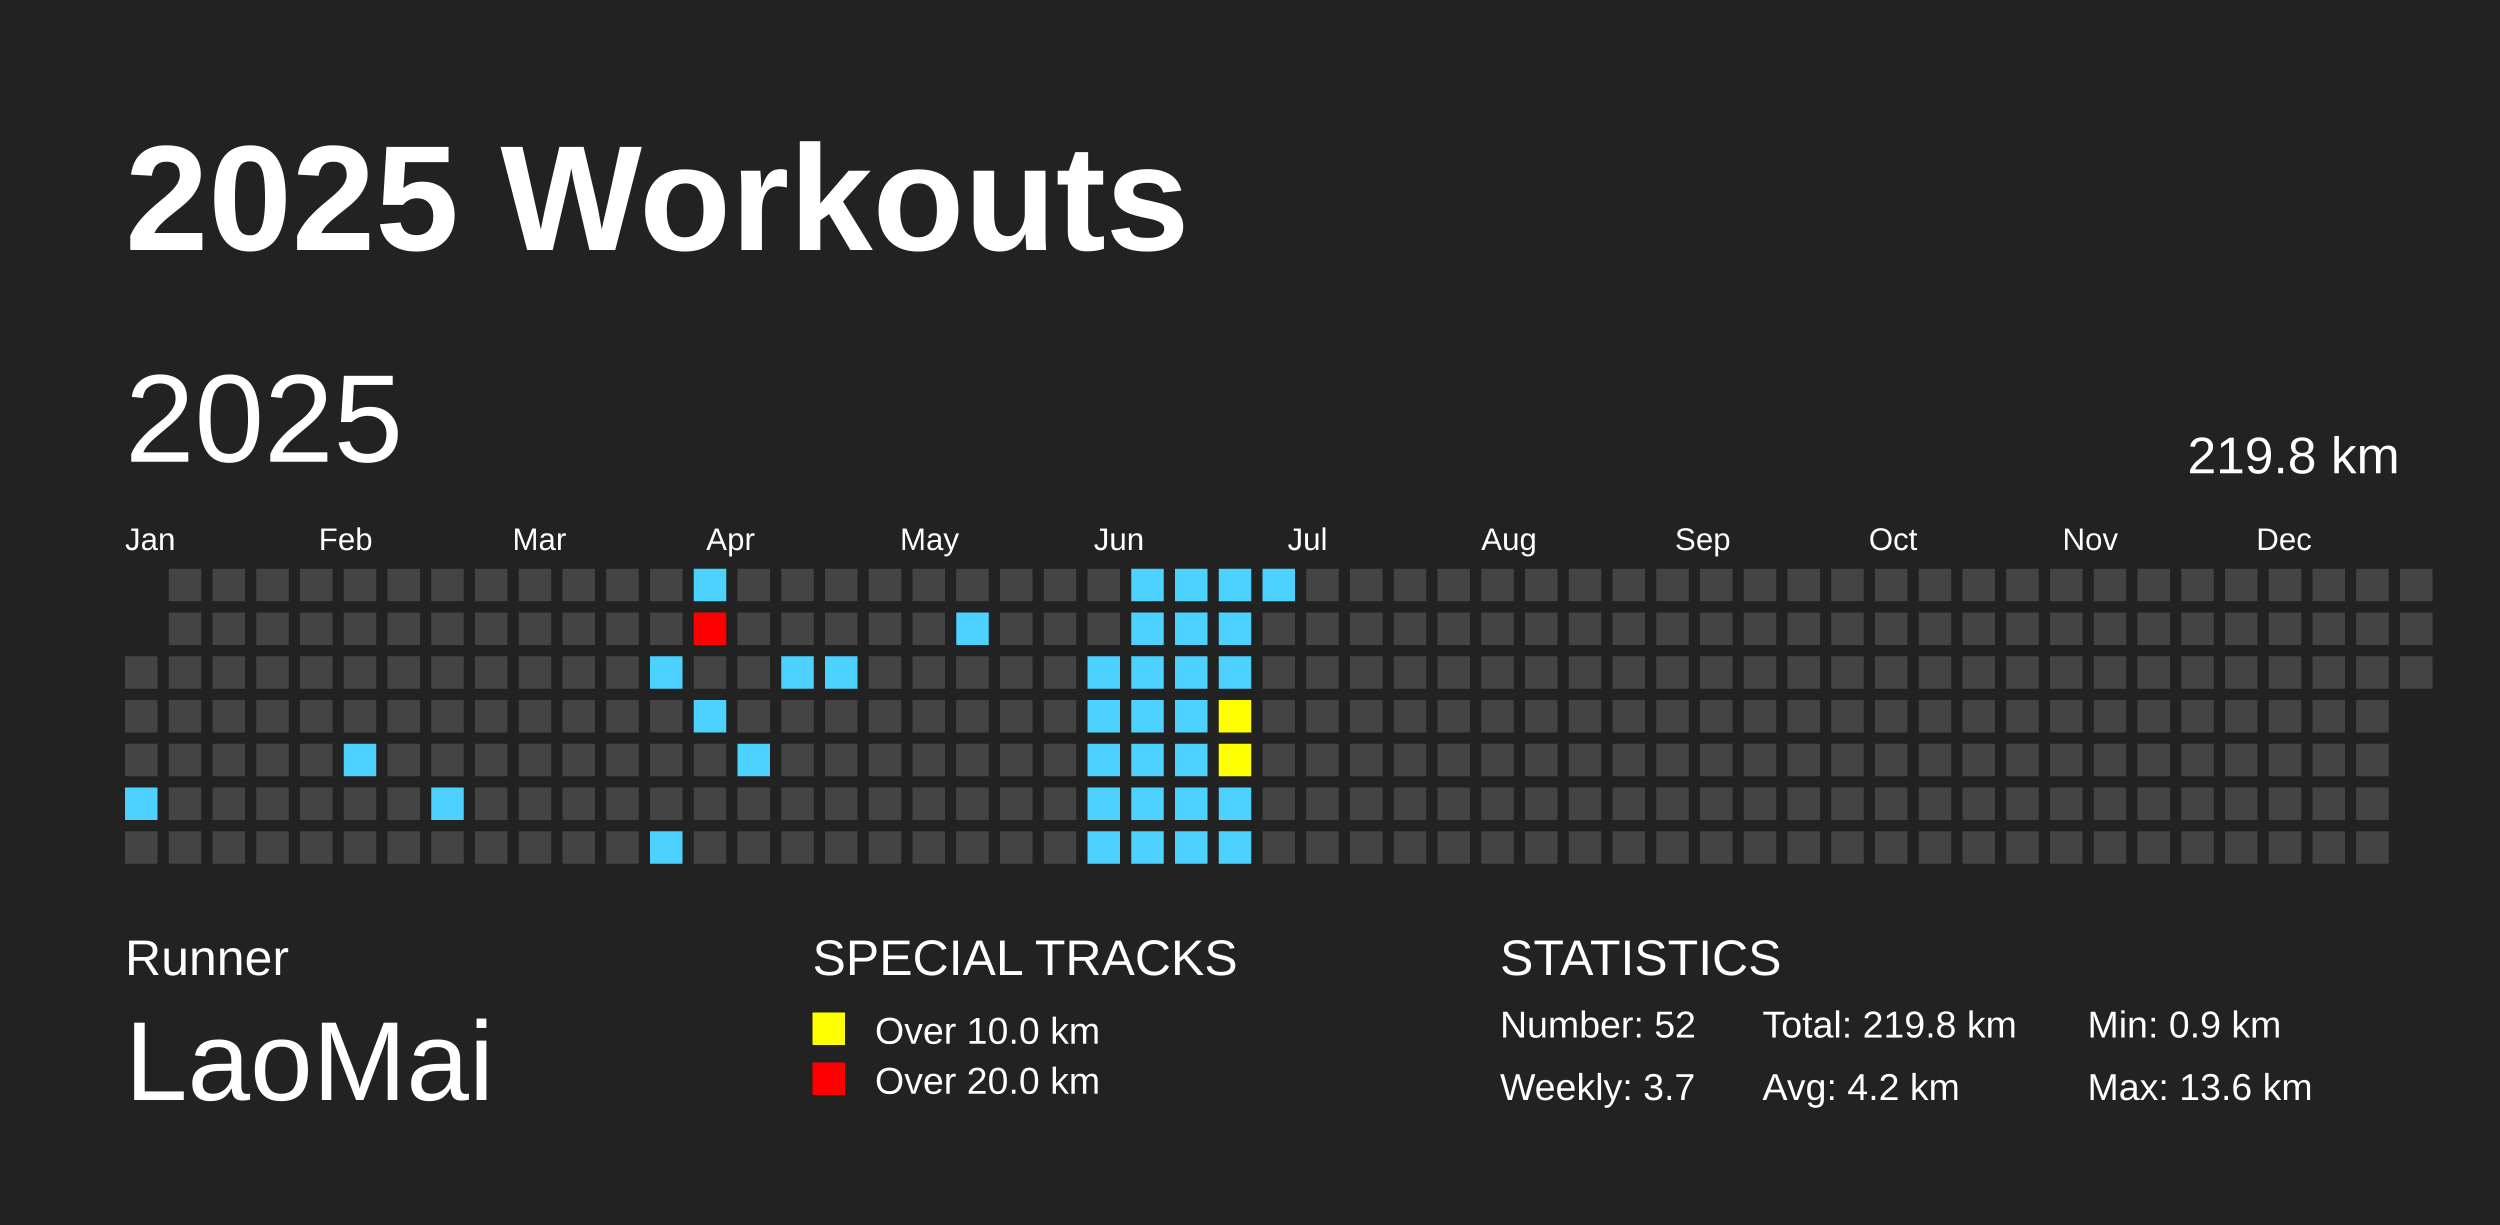
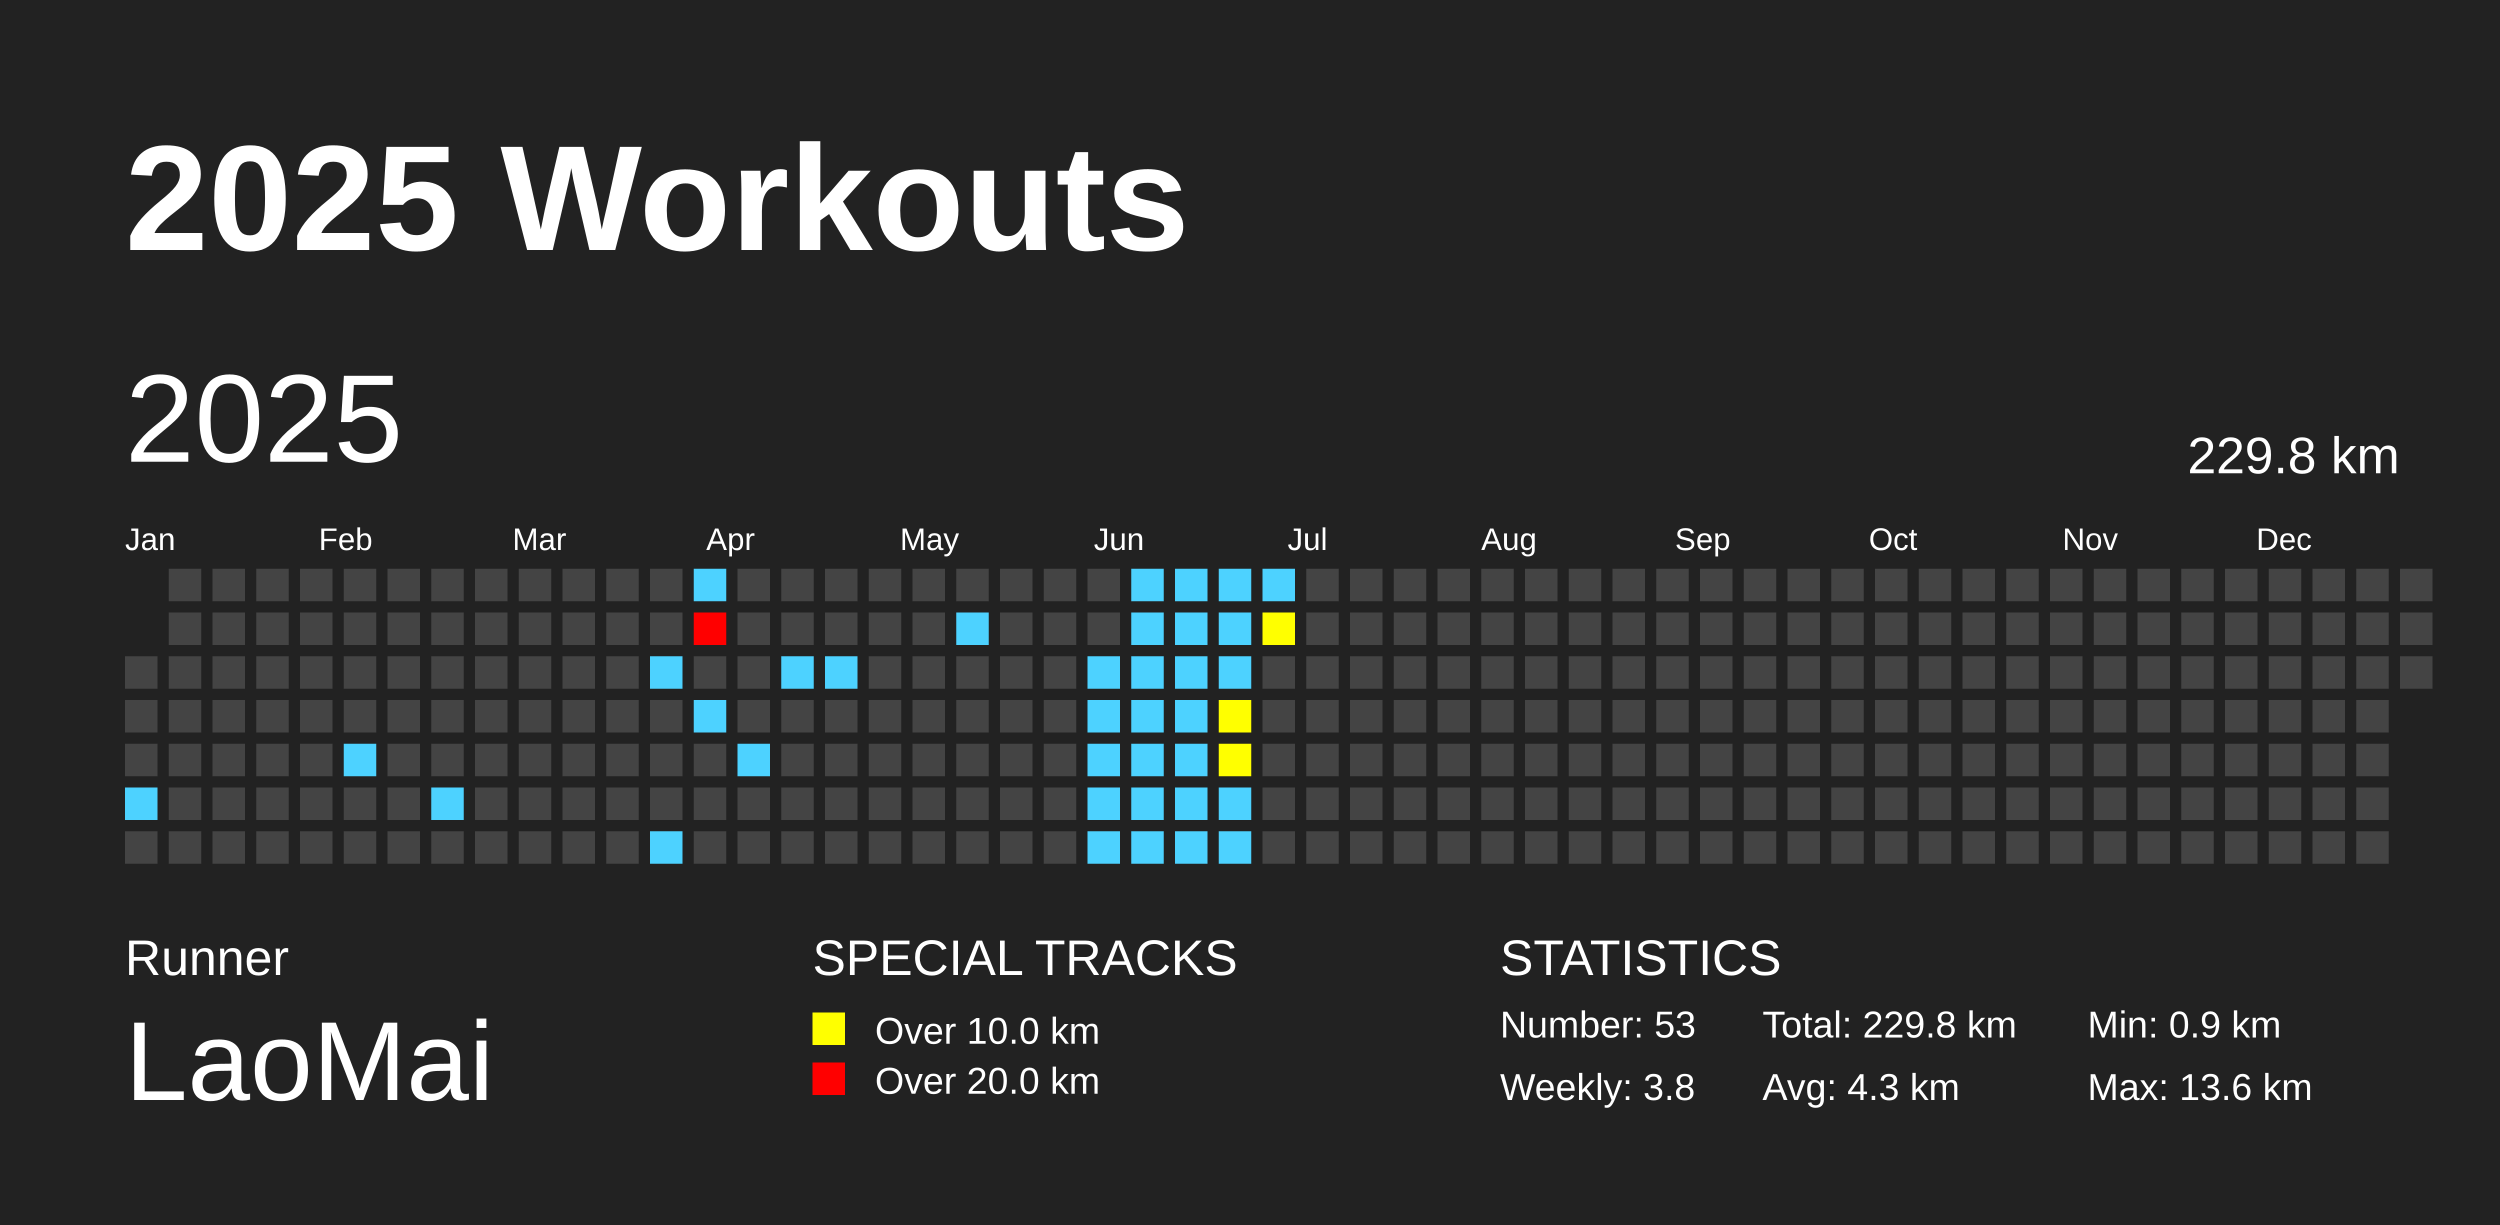
<svg xmlns="http://www.w3.org/2000/svg" baseProfile="full" height="98mm" version="1.1" viewBox="0,0,200,98" width="200mm">
  <defs />
  <rect fill="#222222" height="98" width="200" x="0" y="0" />
  <text fill="#FFFFFF" style="font-size:12px; font-family:Arial; font-weight:bold;" x="10" y="20">2025 Workouts</text>
  <text fill="#FFFFFF" style="font-size:4px; font-family:Arial" x="10" y="78">Runner</text>
  <text fill="#FFFFFF" style="font-size:9px; font-family:Arial" x="10" y="88">LaoMai</text>
  <text fill="#FFFFFF" style="font-size:4px; font-family:Arial" x="65" y="78">SPECIAL TRACKS</text>
  <rect fill="yellow" height="2.6" width="2.6" x="65" y="81" />
  <text fill="#FFFFFF" style="font-size:3px; font-family:Arial" x="70" y="83.5">Over 10.0 km</text>
  <rect fill="red" height="2.6" width="2.6" x="65" y="85" />
  <text fill="#FFFFFF" style="font-size:3px; font-family:Arial" x="70" y="87.5">Over 20.0 km</text>
  <text fill="#FFFFFF" style="font-size:4px; font-family:Arial" x="120" y="78">STATISTICS</text>
-   <text fill="#FFFFFF" style="font-size:3px; font-family:Arial" x="120" y="83">Number: 52</text>
-   <text fill="#FFFFFF" style="font-size:3px; font-family:Arial" x="120" y="88">Weekly: 3.7</text>
-   <text fill="#FFFFFF" style="font-size:3px; font-family:Arial" x="141" y="83">Total: 219.8 km</text>
-   <text fill="#FFFFFF" style="font-size:3px; font-family:Arial" x="141" y="88">Avg: 4.2 km</text>
+   <text fill="#FFFFFF" style="font-size:3px; font-family:Arial" x="120" y="83">Number: 53</text>
+   <text fill="#FFFFFF" style="font-size:3px; font-family:Arial" x="120" y="88">Weekly: 3.8</text>
+   <text fill="#FFFFFF" style="font-size:3px; font-family:Arial" x="141" y="83">Total: 229.8 km</text>
+   <text fill="#FFFFFF" style="font-size:3px; font-family:Arial" x="141" y="88">Avg: 4.3 km</text>
  <text fill="#FFFFFF" style="font-size:3px; font-family:Arial" x="167" y="83">Min: 0.9 km</text>
  <text fill="#FFFFFF" style="font-size:3px; font-family:Arial" x="167" y="88">Max: 13.6 km</text>
  <text dominant-baseline="hanging" fill="#FFFFFF" style="font-size:10.0px; font-family:Arial;" x="10" y="30">2025</text>
-   <text dominant-baseline="hanging" fill="#FFFFFF" style="font-size:4.125px; font-family:Arial;" x="175" y="35">219.8 km</text>
+   <text dominant-baseline="hanging" fill="#FFFFFF" style="font-size:4.125px; font-family:Arial;" x="175" y="35">229.8 km</text>
  <text fill="#FFFFFF" style="font-size:2.5px; font-family:Arial" x="10.0" y="44">Jan</text>
  <text fill="#FFFFFF" style="font-size:2.5px; font-family:Arial" x="25.5" y="44">Feb</text>
  <text fill="#FFFFFF" style="font-size:2.5px; font-family:Arial" x="41.0" y="44">Mar</text>
  <text fill="#FFFFFF" style="font-size:2.5px; font-family:Arial" x="56.5" y="44">Apr</text>
  <text fill="#FFFFFF" style="font-size:2.5px; font-family:Arial" x="72.0" y="44">May</text>
  <text fill="#FFFFFF" style="font-size:2.5px; font-family:Arial" x="87.5" y="44">Jun</text>
  <text fill="#FFFFFF" style="font-size:2.5px; font-family:Arial" x="103.0" y="44">Jul</text>
  <text fill="#FFFFFF" style="font-size:2.5px; font-family:Arial" x="118.5" y="44">Aug</text>
  <text fill="#FFFFFF" style="font-size:2.5px; font-family:Arial" x="134.0" y="44">Sep</text>
  <text fill="#FFFFFF" style="font-size:2.5px; font-family:Arial" x="149.5" y="44">Oct</text>
  <text fill="#FFFFFF" style="font-size:2.5px; font-family:Arial" x="165.0" y="44">Nov</text>
  <text fill="#FFFFFF" style="font-size:2.5px; font-family:Arial" x="180.5" y="44">Dec</text>
  <rect fill="#444444" height="2.6" width="2.6" x="10.0" y="52.5" />
  <rect fill="#444444" height="2.6" width="2.6" x="10.0" y="56.0" />
  <rect fill="#444444" height="2.6" width="2.6" x="10.0" y="59.5" />
  <rect fill="#4DD2FF" height="2.6" width="2.6" x="10.0" y="63.0" />
  <rect fill="#444444" height="2.6" width="2.6" x="10.0" y="66.5" />
  <rect fill="#444444" height="2.6" width="2.6" x="13.5" y="45.5" />
  <rect fill="#444444" height="2.6" width="2.6" x="13.5" y="49.0" />
  <rect fill="#444444" height="2.6" width="2.6" x="13.5" y="52.5" />
  <rect fill="#444444" height="2.6" width="2.6" x="13.5" y="56.0" />
  <rect fill="#444444" height="2.6" width="2.6" x="13.5" y="59.5" />
  <rect fill="#444444" height="2.6" width="2.6" x="13.5" y="63.0" />
  <rect fill="#444444" height="2.6" width="2.6" x="13.5" y="66.5" />
  <rect fill="#444444" height="2.6" width="2.6" x="17.0" y="45.5" />
  <rect fill="#444444" height="2.6" width="2.6" x="17.0" y="49.0" />
  <rect fill="#444444" height="2.6" width="2.6" x="17.0" y="52.5" />
  <rect fill="#444444" height="2.6" width="2.6" x="17.0" y="56.0" />
  <rect fill="#444444" height="2.6" width="2.6" x="17.0" y="59.5" />
  <rect fill="#444444" height="2.6" width="2.6" x="17.0" y="63.0" />
  <rect fill="#444444" height="2.6" width="2.6" x="17.0" y="66.5" />
  <rect fill="#444444" height="2.6" width="2.6" x="20.5" y="45.5" />
  <rect fill="#444444" height="2.6" width="2.6" x="20.5" y="49.0" />
  <rect fill="#444444" height="2.6" width="2.6" x="20.5" y="52.5" />
  <rect fill="#444444" height="2.6" width="2.6" x="20.5" y="56.0" />
  <rect fill="#444444" height="2.6" width="2.6" x="20.5" y="59.5" />
  <rect fill="#444444" height="2.6" width="2.6" x="20.5" y="63.0" />
  <rect fill="#444444" height="2.6" width="2.6" x="20.5" y="66.5" />
  <rect fill="#444444" height="2.6" width="2.6" x="24.0" y="45.5" />
  <rect fill="#444444" height="2.6" width="2.6" x="24.0" y="49.0" />
  <rect fill="#444444" height="2.6" width="2.6" x="24.0" y="52.5" />
  <rect fill="#444444" height="2.6" width="2.6" x="24.0" y="56.0" />
  <rect fill="#444444" height="2.6" width="2.6" x="24.0" y="59.5" />
  <rect fill="#444444" height="2.6" width="2.6" x="24.0" y="63.0" />
  <rect fill="#444444" height="2.6" width="2.6" x="24.0" y="66.5" />
  <rect fill="#444444" height="2.6" width="2.6" x="27.5" y="45.5" />
  <rect fill="#444444" height="2.6" width="2.6" x="27.5" y="49.0" />
  <rect fill="#444444" height="2.6" width="2.6" x="27.5" y="52.5" />
  <rect fill="#444444" height="2.6" width="2.6" x="27.5" y="56.0" />
  <rect fill="#4DD2FF" height="2.6" width="2.6" x="27.5" y="59.5" />
  <rect fill="#444444" height="2.6" width="2.6" x="27.5" y="63.0" />
  <rect fill="#444444" height="2.6" width="2.6" x="27.5" y="66.5" />
  <rect fill="#444444" height="2.6" width="2.6" x="31.0" y="45.5" />
  <rect fill="#444444" height="2.6" width="2.6" x="31.0" y="49.0" />
  <rect fill="#444444" height="2.6" width="2.6" x="31.0" y="52.5" />
  <rect fill="#444444" height="2.6" width="2.6" x="31.0" y="56.0" />
  <rect fill="#444444" height="2.6" width="2.6" x="31.0" y="59.5" />
  <rect fill="#444444" height="2.6" width="2.6" x="31.0" y="63.0" />
  <rect fill="#444444" height="2.6" width="2.6" x="31.0" y="66.5" />
  <rect fill="#444444" height="2.6" width="2.6" x="34.5" y="45.5" />
  <rect fill="#444444" height="2.6" width="2.6" x="34.5" y="49.0" />
  <rect fill="#444444" height="2.6" width="2.6" x="34.5" y="52.5" />
  <rect fill="#444444" height="2.6" width="2.6" x="34.5" y="56.0" />
  <rect fill="#444444" height="2.6" width="2.6" x="34.5" y="59.5" />
  <rect fill="#4DD2FF" height="2.6" width="2.6" x="34.5" y="63.0" />
  <rect fill="#444444" height="2.6" width="2.6" x="34.5" y="66.5" />
  <rect fill="#444444" height="2.6" width="2.6" x="38.0" y="45.5" />
  <rect fill="#444444" height="2.6" width="2.6" x="38.0" y="49.0" />
  <rect fill="#444444" height="2.6" width="2.6" x="38.0" y="52.5" />
  <rect fill="#444444" height="2.6" width="2.6" x="38.0" y="56.0" />
  <rect fill="#444444" height="2.6" width="2.6" x="38.0" y="59.5" />
  <rect fill="#444444" height="2.6" width="2.6" x="38.0" y="63.0" />
  <rect fill="#444444" height="2.6" width="2.6" x="38.0" y="66.5" />
  <rect fill="#444444" height="2.6" width="2.6" x="41.5" y="45.5" />
  <rect fill="#444444" height="2.6" width="2.6" x="41.5" y="49.0" />
  <rect fill="#444444" height="2.6" width="2.6" x="41.5" y="52.5" />
  <rect fill="#444444" height="2.6" width="2.6" x="41.5" y="56.0" />
  <rect fill="#444444" height="2.6" width="2.6" x="41.5" y="59.5" />
  <rect fill="#444444" height="2.6" width="2.6" x="41.5" y="63.0" />
  <rect fill="#444444" height="2.6" width="2.6" x="41.5" y="66.5" />
  <rect fill="#444444" height="2.6" width="2.6" x="45.0" y="45.5" />
  <rect fill="#444444" height="2.6" width="2.6" x="45.0" y="49.0" />
  <rect fill="#444444" height="2.6" width="2.6" x="45.0" y="52.5" />
  <rect fill="#444444" height="2.6" width="2.6" x="45.0" y="56.0" />
  <rect fill="#444444" height="2.6" width="2.6" x="45.0" y="59.5" />
  <rect fill="#444444" height="2.6" width="2.6" x="45.0" y="63.0" />
  <rect fill="#444444" height="2.6" width="2.6" x="45.0" y="66.5" />
  <rect fill="#444444" height="2.6" width="2.6" x="48.5" y="45.5" />
  <rect fill="#444444" height="2.6" width="2.6" x="48.5" y="49.0" />
  <rect fill="#444444" height="2.6" width="2.6" x="48.5" y="52.5" />
  <rect fill="#444444" height="2.6" width="2.6" x="48.5" y="56.0" />
  <rect fill="#444444" height="2.6" width="2.6" x="48.5" y="59.5" />
  <rect fill="#444444" height="2.6" width="2.6" x="48.5" y="63.0" />
  <rect fill="#444444" height="2.6" width="2.6" x="48.5" y="66.5" />
  <rect fill="#444444" height="2.6" width="2.6" x="52.0" y="45.5" />
  <rect fill="#444444" height="2.6" width="2.6" x="52.0" y="49.0" />
  <rect fill="#4DD2FF" height="2.6" width="2.6" x="52.0" y="52.5" />
  <rect fill="#444444" height="2.6" width="2.6" x="52.0" y="56.0" />
  <rect fill="#444444" height="2.6" width="2.6" x="52.0" y="59.5" />
  <rect fill="#444444" height="2.6" width="2.6" x="52.0" y="63.0" />
  <rect fill="#4DD2FF" height="2.6" width="2.6" x="52.0" y="66.5" />
  <rect fill="#4DD2FF" height="2.6" width="2.6" x="55.5" y="45.5" />
  <rect fill="red" height="2.6" width="2.6" x="55.5" y="49.0" />
  <rect fill="#444444" height="2.6" width="2.6" x="55.5" y="52.5" />
  <rect fill="#4DD2FF" height="2.6" width="2.6" x="55.5" y="56.0" />
  <rect fill="#444444" height="2.6" width="2.6" x="55.5" y="59.5" />
  <rect fill="#444444" height="2.6" width="2.6" x="55.5" y="63.0" />
  <rect fill="#444444" height="2.6" width="2.6" x="55.5" y="66.5" />
  <rect fill="#444444" height="2.6" width="2.6" x="59.0" y="45.5" />
  <rect fill="#444444" height="2.6" width="2.6" x="59.0" y="49.0" />
  <rect fill="#444444" height="2.6" width="2.6" x="59.0" y="52.5" />
  <rect fill="#444444" height="2.6" width="2.6" x="59.0" y="56.0" />
  <rect fill="#4DD2FF" height="2.6" width="2.6" x="59.0" y="59.5" />
  <rect fill="#444444" height="2.6" width="2.6" x="59.0" y="63.0" />
  <rect fill="#444444" height="2.6" width="2.6" x="59.0" y="66.5" />
  <rect fill="#444444" height="2.6" width="2.6" x="62.5" y="45.5" />
  <rect fill="#444444" height="2.6" width="2.6" x="62.5" y="49.0" />
  <rect fill="#4DD2FF" height="2.6" width="2.6" x="62.5" y="52.5" />
  <rect fill="#444444" height="2.6" width="2.6" x="62.5" y="56.0" />
  <rect fill="#444444" height="2.6" width="2.6" x="62.5" y="59.5" />
  <rect fill="#444444" height="2.6" width="2.6" x="62.5" y="63.0" />
  <rect fill="#444444" height="2.6" width="2.6" x="62.5" y="66.5" />
  <rect fill="#444444" height="2.6" width="2.6" x="66.0" y="45.5" />
  <rect fill="#444444" height="2.6" width="2.6" x="66.0" y="49.0" />
  <rect fill="#4DD2FF" height="2.6" width="2.6" x="66.0" y="52.5" />
  <rect fill="#444444" height="2.6" width="2.6" x="66.0" y="56.0" />
  <rect fill="#444444" height="2.6" width="2.6" x="66.0" y="59.5" />
  <rect fill="#444444" height="2.6" width="2.6" x="66.0" y="63.0" />
  <rect fill="#444444" height="2.6" width="2.6" x="66.0" y="66.5" />
  <rect fill="#444444" height="2.6" width="2.6" x="69.5" y="45.5" />
  <rect fill="#444444" height="2.6" width="2.6" x="69.5" y="49.0" />
  <rect fill="#444444" height="2.6" width="2.6" x="69.5" y="52.5" />
  <rect fill="#444444" height="2.6" width="2.6" x="69.5" y="56.0" />
  <rect fill="#444444" height="2.6" width="2.6" x="69.5" y="59.5" />
  <rect fill="#444444" height="2.6" width="2.6" x="69.5" y="63.0" />
  <rect fill="#444444" height="2.6" width="2.6" x="69.5" y="66.5" />
  <rect fill="#444444" height="2.6" width="2.6" x="73.0" y="45.5" />
  <rect fill="#444444" height="2.6" width="2.6" x="73.0" y="49.0" />
  <rect fill="#444444" height="2.6" width="2.6" x="73.0" y="52.5" />
  <rect fill="#444444" height="2.6" width="2.6" x="73.0" y="56.0" />
  <rect fill="#444444" height="2.6" width="2.6" x="73.0" y="59.5" />
  <rect fill="#444444" height="2.6" width="2.6" x="73.0" y="63.0" />
  <rect fill="#444444" height="2.6" width="2.6" x="73.0" y="66.5" />
  <rect fill="#444444" height="2.6" width="2.6" x="76.5" y="45.5" />
  <rect fill="#4DD2FF" height="2.6" width="2.6" x="76.5" y="49.0" />
  <rect fill="#444444" height="2.6" width="2.6" x="76.5" y="52.5" />
  <rect fill="#444444" height="2.6" width="2.6" x="76.5" y="56.0" />
  <rect fill="#444444" height="2.6" width="2.6" x="76.5" y="59.5" />
  <rect fill="#444444" height="2.6" width="2.6" x="76.5" y="63.0" />
  <rect fill="#444444" height="2.6" width="2.6" x="76.5" y="66.5" />
  <rect fill="#444444" height="2.6" width="2.6" x="80.0" y="45.5" />
  <rect fill="#444444" height="2.6" width="2.6" x="80.0" y="49.0" />
  <rect fill="#444444" height="2.6" width="2.6" x="80.0" y="52.5" />
  <rect fill="#444444" height="2.6" width="2.6" x="80.0" y="56.0" />
  <rect fill="#444444" height="2.6" width="2.6" x="80.0" y="59.5" />
  <rect fill="#444444" height="2.6" width="2.6" x="80.0" y="63.0" />
  <rect fill="#444444" height="2.6" width="2.6" x="80.0" y="66.5" />
  <rect fill="#444444" height="2.6" width="2.6" x="83.5" y="45.5" />
  <rect fill="#444444" height="2.6" width="2.6" x="83.5" y="49.0" />
  <rect fill="#444444" height="2.6" width="2.6" x="83.5" y="52.5" />
  <rect fill="#444444" height="2.6" width="2.6" x="83.5" y="56.0" />
  <rect fill="#444444" height="2.6" width="2.6" x="83.5" y="59.5" />
  <rect fill="#444444" height="2.6" width="2.6" x="83.5" y="63.0" />
  <rect fill="#444444" height="2.6" width="2.6" x="83.5" y="66.5" />
  <rect fill="#444444" height="2.6" width="2.6" x="87.0" y="45.5" />
  <rect fill="#444444" height="2.6" width="2.6" x="87.0" y="49.0" />
  <rect fill="#4DD2FF" height="2.6" width="2.6" x="87.0" y="52.5" />
  <rect fill="#4DD2FF" height="2.6" width="2.6" x="87.0" y="56.0" />
  <rect fill="#4DD2FF" height="2.6" width="2.6" x="87.0" y="59.5" />
  <rect fill="#4DD2FF" height="2.6" width="2.6" x="87.0" y="63.0" />
  <rect fill="#4DD2FF" height="2.6" width="2.6" x="87.0" y="66.5" />
  <rect fill="#4DD2FF" height="2.6" width="2.6" x="90.5" y="45.5" />
  <rect fill="#4DD2FF" height="2.6" width="2.6" x="90.5" y="49.0" />
  <rect fill="#4DD2FF" height="2.6" width="2.6" x="90.5" y="52.5" />
  <rect fill="#4DD2FF" height="2.6" width="2.6" x="90.5" y="56.0" />
  <rect fill="#4DD2FF" height="2.6" width="2.6" x="90.5" y="59.5" />
  <rect fill="#4DD2FF" height="2.6" width="2.6" x="90.5" y="63.0" />
  <rect fill="#4DD2FF" height="2.6" width="2.6" x="90.5" y="66.5" />
  <rect fill="#4DD2FF" height="2.6" width="2.6" x="94.0" y="45.5" />
  <rect fill="#4DD2FF" height="2.6" width="2.6" x="94.0" y="49.0" />
  <rect fill="#4DD2FF" height="2.6" width="2.6" x="94.0" y="52.5" />
  <rect fill="#4DD2FF" height="2.6" width="2.6" x="94.0" y="56.0" />
  <rect fill="#4DD2FF" height="2.6" width="2.6" x="94.0" y="59.5" />
  <rect fill="#4DD2FF" height="2.6" width="2.6" x="94.0" y="63.0" />
  <rect fill="#4DD2FF" height="2.6" width="2.6" x="94.0" y="66.5" />
  <rect fill="#4DD2FF" height="2.6" width="2.6" x="97.5" y="45.5" />
  <rect fill="#4DD2FF" height="2.6" width="2.6" x="97.5" y="49.0" />
  <rect fill="#4DD2FF" height="2.6" width="2.6" x="97.5" y="52.5" />
  <rect fill="yellow" height="2.6" width="2.6" x="97.5" y="56.0" />
  <rect fill="yellow" height="2.6" width="2.6" x="97.5" y="59.5" />
  <rect fill="#4DD2FF" height="2.6" width="2.6" x="97.5" y="63.0" />
  <rect fill="#4DD2FF" height="2.6" width="2.6" x="97.5" y="66.5" />
  <rect fill="#4DD2FF" height="2.6" width="2.6" x="101.0" y="45.5" />
-   <rect fill="#444444" height="2.6" width="2.6" x="101.0" y="49.0" />
+   <rect fill="yellow" height="2.6" width="2.6" x="101.0" y="49.0" />
  <rect fill="#444444" height="2.6" width="2.6" x="101.0" y="52.5" />
  <rect fill="#444444" height="2.6" width="2.6" x="101.0" y="56.0" />
  <rect fill="#444444" height="2.6" width="2.6" x="101.0" y="59.5" />
  <rect fill="#444444" height="2.6" width="2.6" x="101.0" y="63.0" />
  <rect fill="#444444" height="2.6" width="2.6" x="101.0" y="66.5" />
  <rect fill="#444444" height="2.6" width="2.6" x="104.5" y="45.5" />
  <rect fill="#444444" height="2.6" width="2.6" x="104.5" y="49.0" />
  <rect fill="#444444" height="2.6" width="2.6" x="104.5" y="52.5" />
  <rect fill="#444444" height="2.6" width="2.6" x="104.5" y="56.0" />
  <rect fill="#444444" height="2.6" width="2.6" x="104.5" y="59.5" />
  <rect fill="#444444" height="2.6" width="2.6" x="104.5" y="63.0" />
  <rect fill="#444444" height="2.6" width="2.6" x="104.5" y="66.5" />
  <rect fill="#444444" height="2.6" width="2.6" x="108.0" y="45.5" />
  <rect fill="#444444" height="2.6" width="2.6" x="108.0" y="49.0" />
  <rect fill="#444444" height="2.6" width="2.6" x="108.0" y="52.5" />
  <rect fill="#444444" height="2.6" width="2.6" x="108.0" y="56.0" />
  <rect fill="#444444" height="2.6" width="2.6" x="108.0" y="59.5" />
  <rect fill="#444444" height="2.6" width="2.6" x="108.0" y="63.0" />
  <rect fill="#444444" height="2.6" width="2.6" x="108.0" y="66.5" />
  <rect fill="#444444" height="2.6" width="2.6" x="111.5" y="45.5" />
  <rect fill="#444444" height="2.6" width="2.6" x="111.5" y="49.0" />
  <rect fill="#444444" height="2.6" width="2.6" x="111.5" y="52.5" />
  <rect fill="#444444" height="2.6" width="2.6" x="111.5" y="56.0" />
  <rect fill="#444444" height="2.6" width="2.6" x="111.5" y="59.5" />
  <rect fill="#444444" height="2.6" width="2.6" x="111.5" y="63.0" />
  <rect fill="#444444" height="2.6" width="2.6" x="111.5" y="66.5" />
  <rect fill="#444444" height="2.6" width="2.6" x="115.0" y="45.5" />
  <rect fill="#444444" height="2.6" width="2.6" x="115.0" y="49.0" />
  <rect fill="#444444" height="2.6" width="2.6" x="115.0" y="52.5" />
  <rect fill="#444444" height="2.6" width="2.6" x="115.0" y="56.0" />
  <rect fill="#444444" height="2.6" width="2.6" x="115.0" y="59.5" />
  <rect fill="#444444" height="2.6" width="2.6" x="115.0" y="63.0" />
  <rect fill="#444444" height="2.6" width="2.6" x="115.0" y="66.5" />
  <rect fill="#444444" height="2.6" width="2.6" x="118.5" y="45.5" />
  <rect fill="#444444" height="2.6" width="2.6" x="118.5" y="49.0" />
  <rect fill="#444444" height="2.6" width="2.6" x="118.5" y="52.5" />
  <rect fill="#444444" height="2.6" width="2.6" x="118.5" y="56.0" />
  <rect fill="#444444" height="2.6" width="2.6" x="118.5" y="59.5" />
  <rect fill="#444444" height="2.6" width="2.6" x="118.5" y="63.0" />
  <rect fill="#444444" height="2.6" width="2.6" x="118.5" y="66.5" />
  <rect fill="#444444" height="2.6" width="2.6" x="122.0" y="45.5" />
  <rect fill="#444444" height="2.6" width="2.6" x="122.0" y="49.0" />
  <rect fill="#444444" height="2.6" width="2.6" x="122.0" y="52.5" />
  <rect fill="#444444" height="2.6" width="2.6" x="122.0" y="56.0" />
  <rect fill="#444444" height="2.6" width="2.6" x="122.0" y="59.5" />
  <rect fill="#444444" height="2.6" width="2.6" x="122.0" y="63.0" />
  <rect fill="#444444" height="2.6" width="2.6" x="122.0" y="66.5" />
  <rect fill="#444444" height="2.6" width="2.6" x="125.5" y="45.5" />
  <rect fill="#444444" height="2.6" width="2.6" x="125.5" y="49.0" />
  <rect fill="#444444" height="2.6" width="2.6" x="125.5" y="52.5" />
  <rect fill="#444444" height="2.6" width="2.6" x="125.5" y="56.0" />
  <rect fill="#444444" height="2.6" width="2.6" x="125.5" y="59.5" />
  <rect fill="#444444" height="2.6" width="2.6" x="125.5" y="63.0" />
  <rect fill="#444444" height="2.6" width="2.6" x="125.5" y="66.5" />
  <rect fill="#444444" height="2.6" width="2.6" x="129.0" y="45.5" />
  <rect fill="#444444" height="2.6" width="2.6" x="129.0" y="49.0" />
  <rect fill="#444444" height="2.6" width="2.6" x="129.0" y="52.5" />
  <rect fill="#444444" height="2.6" width="2.6" x="129.0" y="56.0" />
  <rect fill="#444444" height="2.6" width="2.6" x="129.0" y="59.5" />
  <rect fill="#444444" height="2.6" width="2.6" x="129.0" y="63.0" />
  <rect fill="#444444" height="2.6" width="2.6" x="129.0" y="66.5" />
  <rect fill="#444444" height="2.6" width="2.6" x="132.5" y="45.5" />
  <rect fill="#444444" height="2.6" width="2.6" x="132.5" y="49.0" />
  <rect fill="#444444" height="2.6" width="2.6" x="132.5" y="52.5" />
  <rect fill="#444444" height="2.6" width="2.6" x="132.5" y="56.0" />
  <rect fill="#444444" height="2.6" width="2.6" x="132.5" y="59.5" />
  <rect fill="#444444" height="2.6" width="2.6" x="132.5" y="63.0" />
  <rect fill="#444444" height="2.6" width="2.6" x="132.5" y="66.5" />
  <rect fill="#444444" height="2.6" width="2.6" x="136.0" y="45.5" />
  <rect fill="#444444" height="2.6" width="2.6" x="136.0" y="49.0" />
  <rect fill="#444444" height="2.6" width="2.6" x="136.0" y="52.5" />
  <rect fill="#444444" height="2.6" width="2.6" x="136.0" y="56.0" />
  <rect fill="#444444" height="2.6" width="2.6" x="136.0" y="59.5" />
  <rect fill="#444444" height="2.6" width="2.6" x="136.0" y="63.0" />
  <rect fill="#444444" height="2.6" width="2.6" x="136.0" y="66.5" />
  <rect fill="#444444" height="2.6" width="2.6" x="139.5" y="45.5" />
  <rect fill="#444444" height="2.6" width="2.6" x="139.5" y="49.0" />
  <rect fill="#444444" height="2.6" width="2.6" x="139.5" y="52.5" />
  <rect fill="#444444" height="2.6" width="2.6" x="139.5" y="56.0" />
  <rect fill="#444444" height="2.6" width="2.6" x="139.5" y="59.5" />
  <rect fill="#444444" height="2.6" width="2.6" x="139.5" y="63.0" />
  <rect fill="#444444" height="2.6" width="2.6" x="139.5" y="66.5" />
  <rect fill="#444444" height="2.6" width="2.6" x="143.0" y="45.5" />
  <rect fill="#444444" height="2.6" width="2.6" x="143.0" y="49.0" />
  <rect fill="#444444" height="2.6" width="2.6" x="143.0" y="52.5" />
  <rect fill="#444444" height="2.6" width="2.6" x="143.0" y="56.0" />
  <rect fill="#444444" height="2.6" width="2.6" x="143.0" y="59.5" />
  <rect fill="#444444" height="2.6" width="2.6" x="143.0" y="63.0" />
  <rect fill="#444444" height="2.6" width="2.6" x="143.0" y="66.5" />
  <rect fill="#444444" height="2.6" width="2.6" x="146.5" y="45.5" />
  <rect fill="#444444" height="2.6" width="2.6" x="146.5" y="49.0" />
  <rect fill="#444444" height="2.6" width="2.6" x="146.5" y="52.5" />
  <rect fill="#444444" height="2.6" width="2.6" x="146.5" y="56.0" />
  <rect fill="#444444" height="2.6" width="2.6" x="146.5" y="59.5" />
  <rect fill="#444444" height="2.6" width="2.6" x="146.5" y="63.0" />
  <rect fill="#444444" height="2.6" width="2.6" x="146.5" y="66.5" />
  <rect fill="#444444" height="2.6" width="2.6" x="150.0" y="45.5" />
  <rect fill="#444444" height="2.6" width="2.6" x="150.0" y="49.0" />
  <rect fill="#444444" height="2.6" width="2.6" x="150.0" y="52.5" />
  <rect fill="#444444" height="2.6" width="2.6" x="150.0" y="56.0" />
  <rect fill="#444444" height="2.6" width="2.6" x="150.0" y="59.5" />
  <rect fill="#444444" height="2.6" width="2.6" x="150.0" y="63.0" />
  <rect fill="#444444" height="2.6" width="2.6" x="150.0" y="66.5" />
  <rect fill="#444444" height="2.6" width="2.6" x="153.5" y="45.5" />
  <rect fill="#444444" height="2.6" width="2.6" x="153.5" y="49.0" />
  <rect fill="#444444" height="2.6" width="2.6" x="153.5" y="52.5" />
  <rect fill="#444444" height="2.6" width="2.6" x="153.5" y="56.0" />
  <rect fill="#444444" height="2.6" width="2.6" x="153.5" y="59.5" />
  <rect fill="#444444" height="2.6" width="2.6" x="153.5" y="63.0" />
  <rect fill="#444444" height="2.6" width="2.6" x="153.5" y="66.5" />
  <rect fill="#444444" height="2.6" width="2.6" x="157.0" y="45.5" />
  <rect fill="#444444" height="2.6" width="2.6" x="157.0" y="49.0" />
  <rect fill="#444444" height="2.6" width="2.6" x="157.0" y="52.5" />
  <rect fill="#444444" height="2.6" width="2.6" x="157.0" y="56.0" />
  <rect fill="#444444" height="2.6" width="2.6" x="157.0" y="59.5" />
  <rect fill="#444444" height="2.6" width="2.6" x="157.0" y="63.0" />
  <rect fill="#444444" height="2.6" width="2.6" x="157.0" y="66.5" />
  <rect fill="#444444" height="2.6" width="2.6" x="160.5" y="45.5" />
  <rect fill="#444444" height="2.6" width="2.6" x="160.5" y="49.0" />
  <rect fill="#444444" height="2.6" width="2.6" x="160.5" y="52.5" />
  <rect fill="#444444" height="2.6" width="2.6" x="160.5" y="56.0" />
  <rect fill="#444444" height="2.6" width="2.6" x="160.5" y="59.5" />
  <rect fill="#444444" height="2.6" width="2.6" x="160.5" y="63.0" />
  <rect fill="#444444" height="2.6" width="2.6" x="160.5" y="66.5" />
  <rect fill="#444444" height="2.6" width="2.6" x="164.0" y="45.5" />
  <rect fill="#444444" height="2.6" width="2.6" x="164.0" y="49.0" />
  <rect fill="#444444" height="2.6" width="2.6" x="164.0" y="52.5" />
  <rect fill="#444444" height="2.6" width="2.6" x="164.0" y="56.0" />
  <rect fill="#444444" height="2.6" width="2.6" x="164.0" y="59.5" />
  <rect fill="#444444" height="2.6" width="2.6" x="164.0" y="63.0" />
  <rect fill="#444444" height="2.6" width="2.6" x="164.0" y="66.5" />
  <rect fill="#444444" height="2.6" width="2.6" x="167.5" y="45.5" />
  <rect fill="#444444" height="2.6" width="2.6" x="167.5" y="49.0" />
  <rect fill="#444444" height="2.6" width="2.6" x="167.5" y="52.5" />
  <rect fill="#444444" height="2.6" width="2.6" x="167.5" y="56.0" />
  <rect fill="#444444" height="2.6" width="2.6" x="167.5" y="59.5" />
  <rect fill="#444444" height="2.6" width="2.6" x="167.5" y="63.0" />
  <rect fill="#444444" height="2.6" width="2.6" x="167.5" y="66.5" />
  <rect fill="#444444" height="2.6" width="2.6" x="171.0" y="45.5" />
  <rect fill="#444444" height="2.6" width="2.6" x="171.0" y="49.0" />
  <rect fill="#444444" height="2.6" width="2.6" x="171.0" y="52.5" />
  <rect fill="#444444" height="2.6" width="2.6" x="171.0" y="56.0" />
  <rect fill="#444444" height="2.6" width="2.6" x="171.0" y="59.5" />
  <rect fill="#444444" height="2.6" width="2.6" x="171.0" y="63.0" />
  <rect fill="#444444" height="2.6" width="2.6" x="171.0" y="66.5" />
  <rect fill="#444444" height="2.6" width="2.6" x="174.5" y="45.5" />
  <rect fill="#444444" height="2.6" width="2.6" x="174.5" y="49.0" />
  <rect fill="#444444" height="2.6" width="2.6" x="174.5" y="52.5" />
  <rect fill="#444444" height="2.6" width="2.6" x="174.5" y="56.0" />
  <rect fill="#444444" height="2.6" width="2.6" x="174.5" y="59.5" />
  <rect fill="#444444" height="2.6" width="2.6" x="174.5" y="63.0" />
  <rect fill="#444444" height="2.6" width="2.6" x="174.5" y="66.5" />
  <rect fill="#444444" height="2.6" width="2.6" x="178.0" y="45.5" />
  <rect fill="#444444" height="2.6" width="2.6" x="178.0" y="49.0" />
  <rect fill="#444444" height="2.6" width="2.6" x="178.0" y="52.5" />
  <rect fill="#444444" height="2.6" width="2.6" x="178.0" y="56.0" />
  <rect fill="#444444" height="2.6" width="2.6" x="178.0" y="59.5" />
  <rect fill="#444444" height="2.6" width="2.6" x="178.0" y="63.0" />
  <rect fill="#444444" height="2.6" width="2.6" x="178.0" y="66.5" />
  <rect fill="#444444" height="2.6" width="2.6" x="181.5" y="45.5" />
  <rect fill="#444444" height="2.6" width="2.6" x="181.5" y="49.0" />
  <rect fill="#444444" height="2.6" width="2.6" x="181.5" y="52.5" />
  <rect fill="#444444" height="2.6" width="2.6" x="181.5" y="56.0" />
  <rect fill="#444444" height="2.6" width="2.6" x="181.5" y="59.5" />
  <rect fill="#444444" height="2.6" width="2.6" x="181.5" y="63.0" />
  <rect fill="#444444" height="2.6" width="2.6" x="181.5" y="66.5" />
  <rect fill="#444444" height="2.6" width="2.6" x="185.0" y="45.5" />
  <rect fill="#444444" height="2.6" width="2.6" x="185.0" y="49.0" />
  <rect fill="#444444" height="2.6" width="2.6" x="185.0" y="52.5" />
  <rect fill="#444444" height="2.6" width="2.6" x="185.0" y="56.0" />
  <rect fill="#444444" height="2.6" width="2.6" x="185.0" y="59.5" />
  <rect fill="#444444" height="2.6" width="2.6" x="185.0" y="63.0" />
  <rect fill="#444444" height="2.6" width="2.6" x="185.0" y="66.5" />
  <rect fill="#444444" height="2.6" width="2.6" x="188.5" y="45.5" />
  <rect fill="#444444" height="2.6" width="2.6" x="188.5" y="49.0" />
  <rect fill="#444444" height="2.6" width="2.6" x="188.5" y="52.5" />
  <rect fill="#444444" height="2.6" width="2.6" x="188.5" y="56.0" />
  <rect fill="#444444" height="2.6" width="2.6" x="188.5" y="59.5" />
  <rect fill="#444444" height="2.6" width="2.6" x="188.5" y="63.0" />
  <rect fill="#444444" height="2.6" width="2.6" x="188.5" y="66.5" />
  <rect fill="#444444" height="2.6" width="2.6" x="192.0" y="45.5" />
  <rect fill="#444444" height="2.6" width="2.6" x="192.0" y="49.0" />
  <rect fill="#444444" height="2.6" width="2.6" x="192.0" y="52.5" />
</svg>
